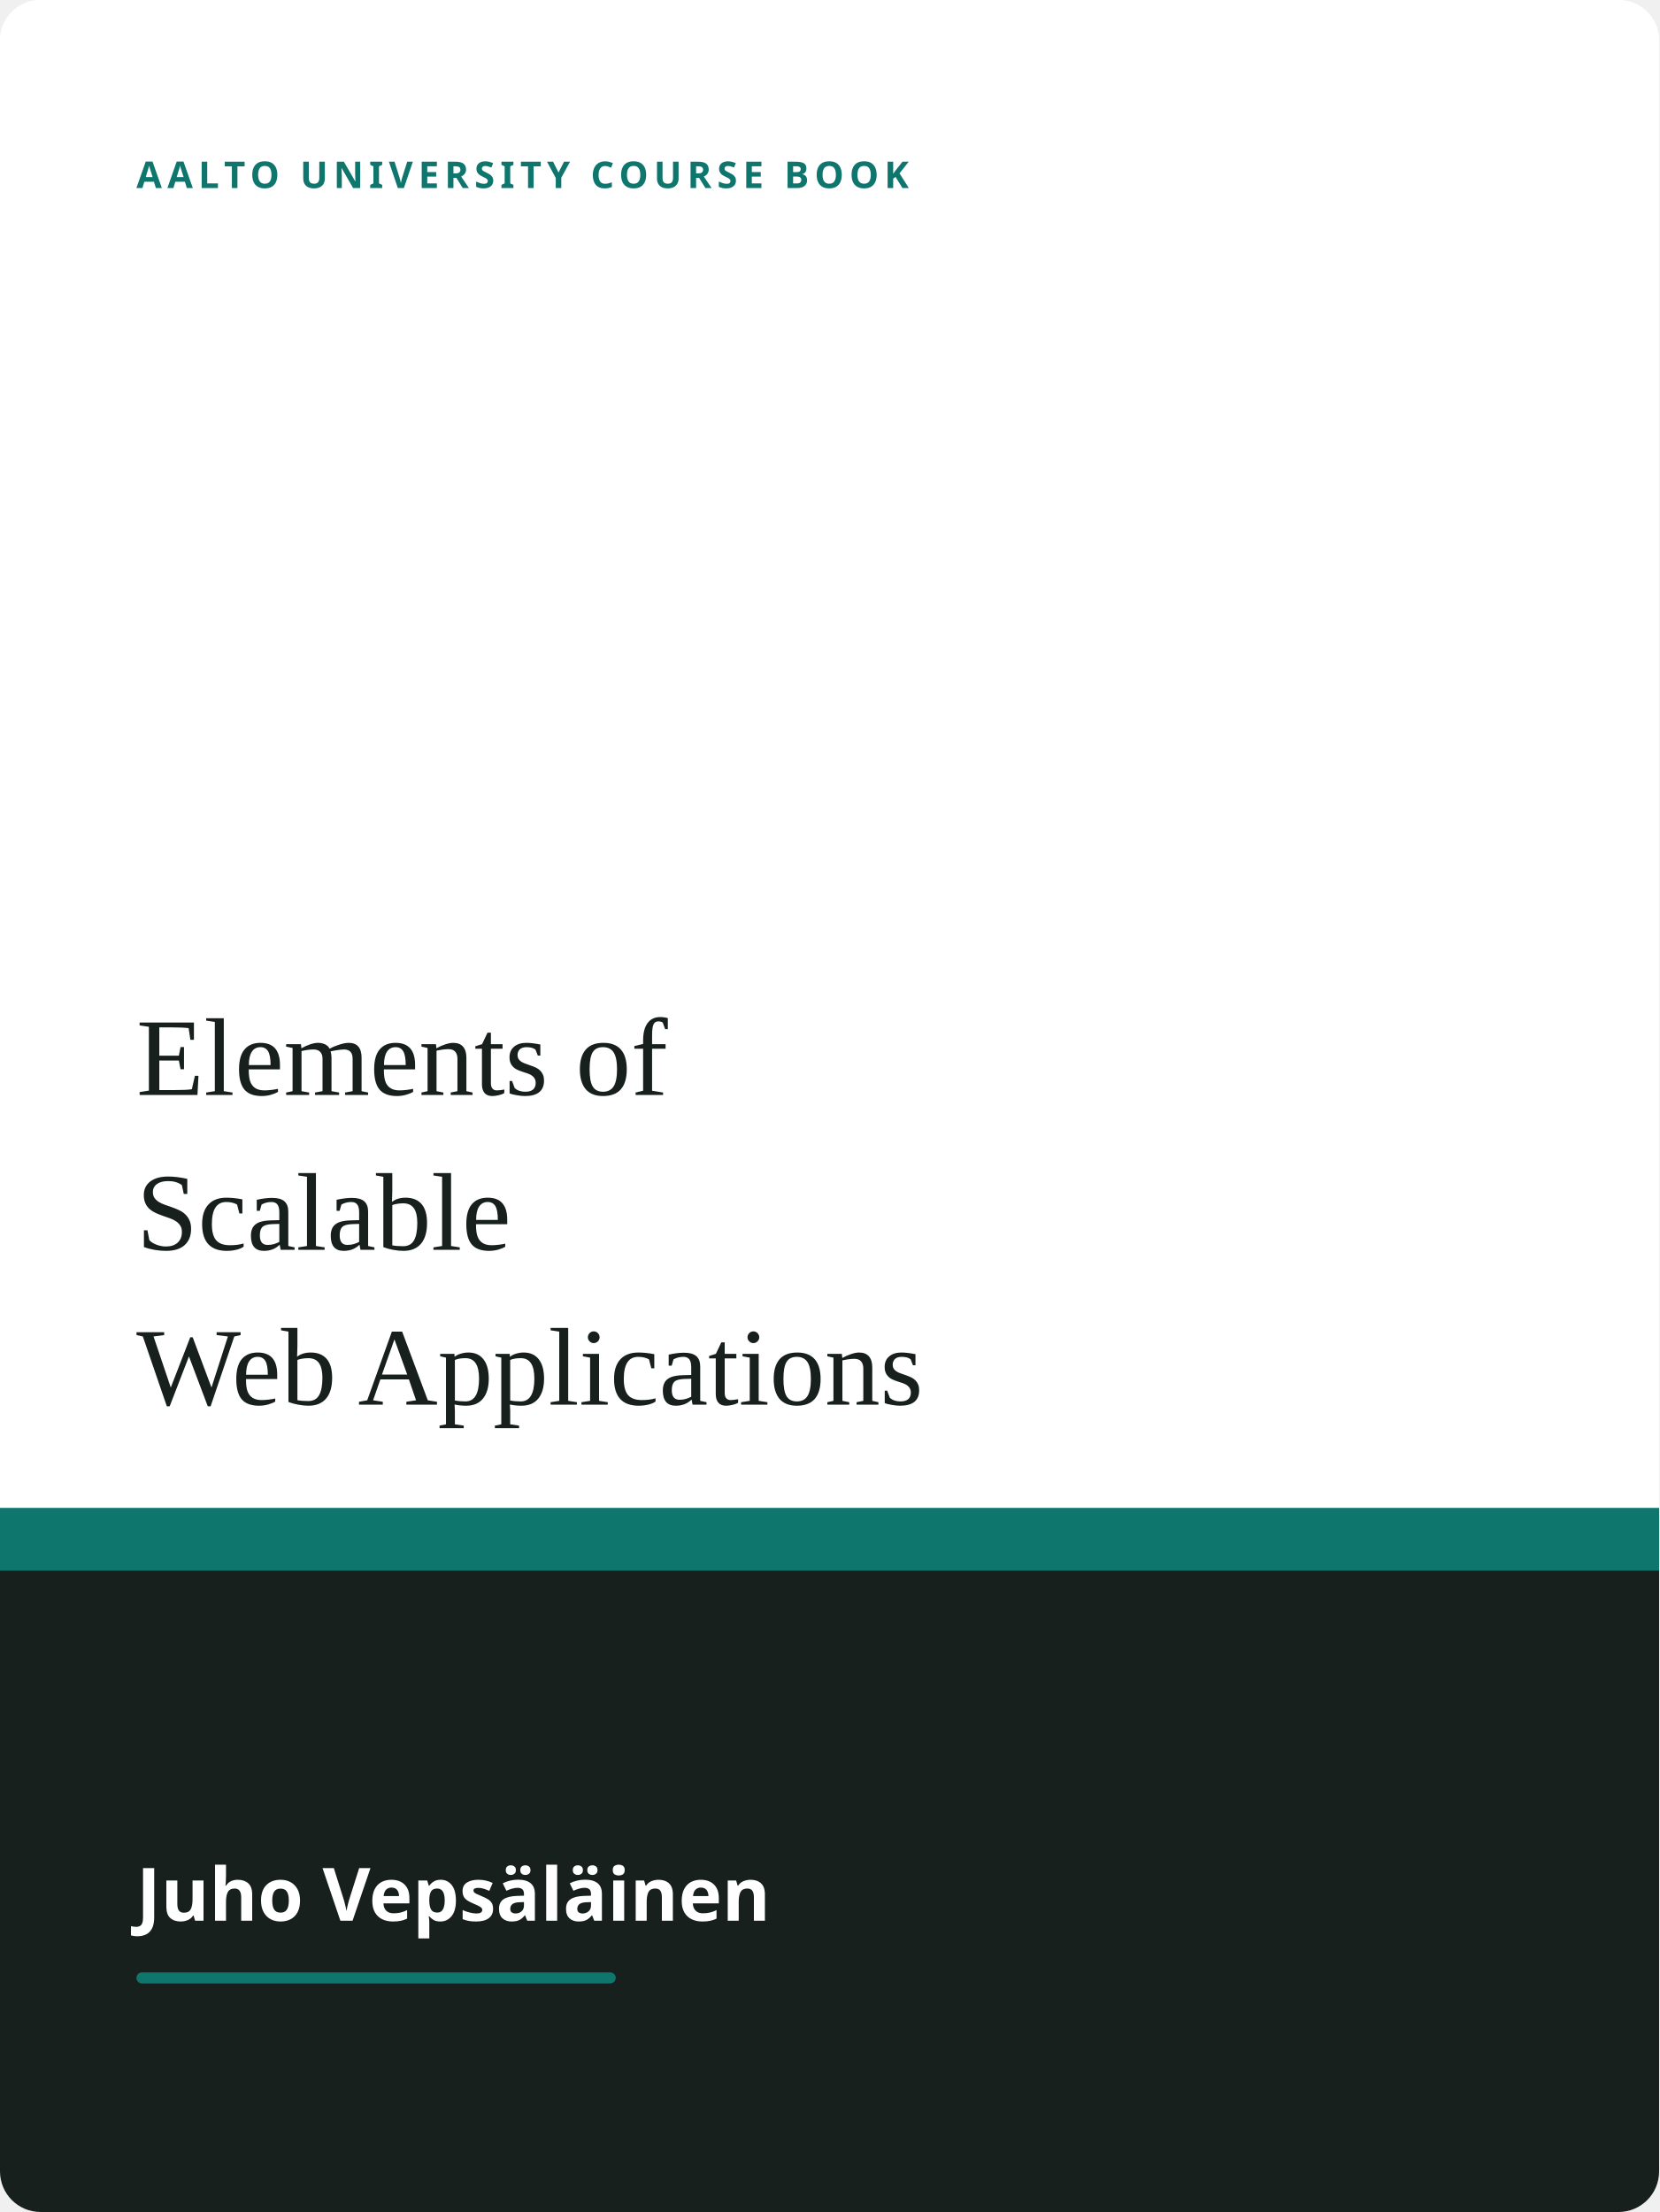
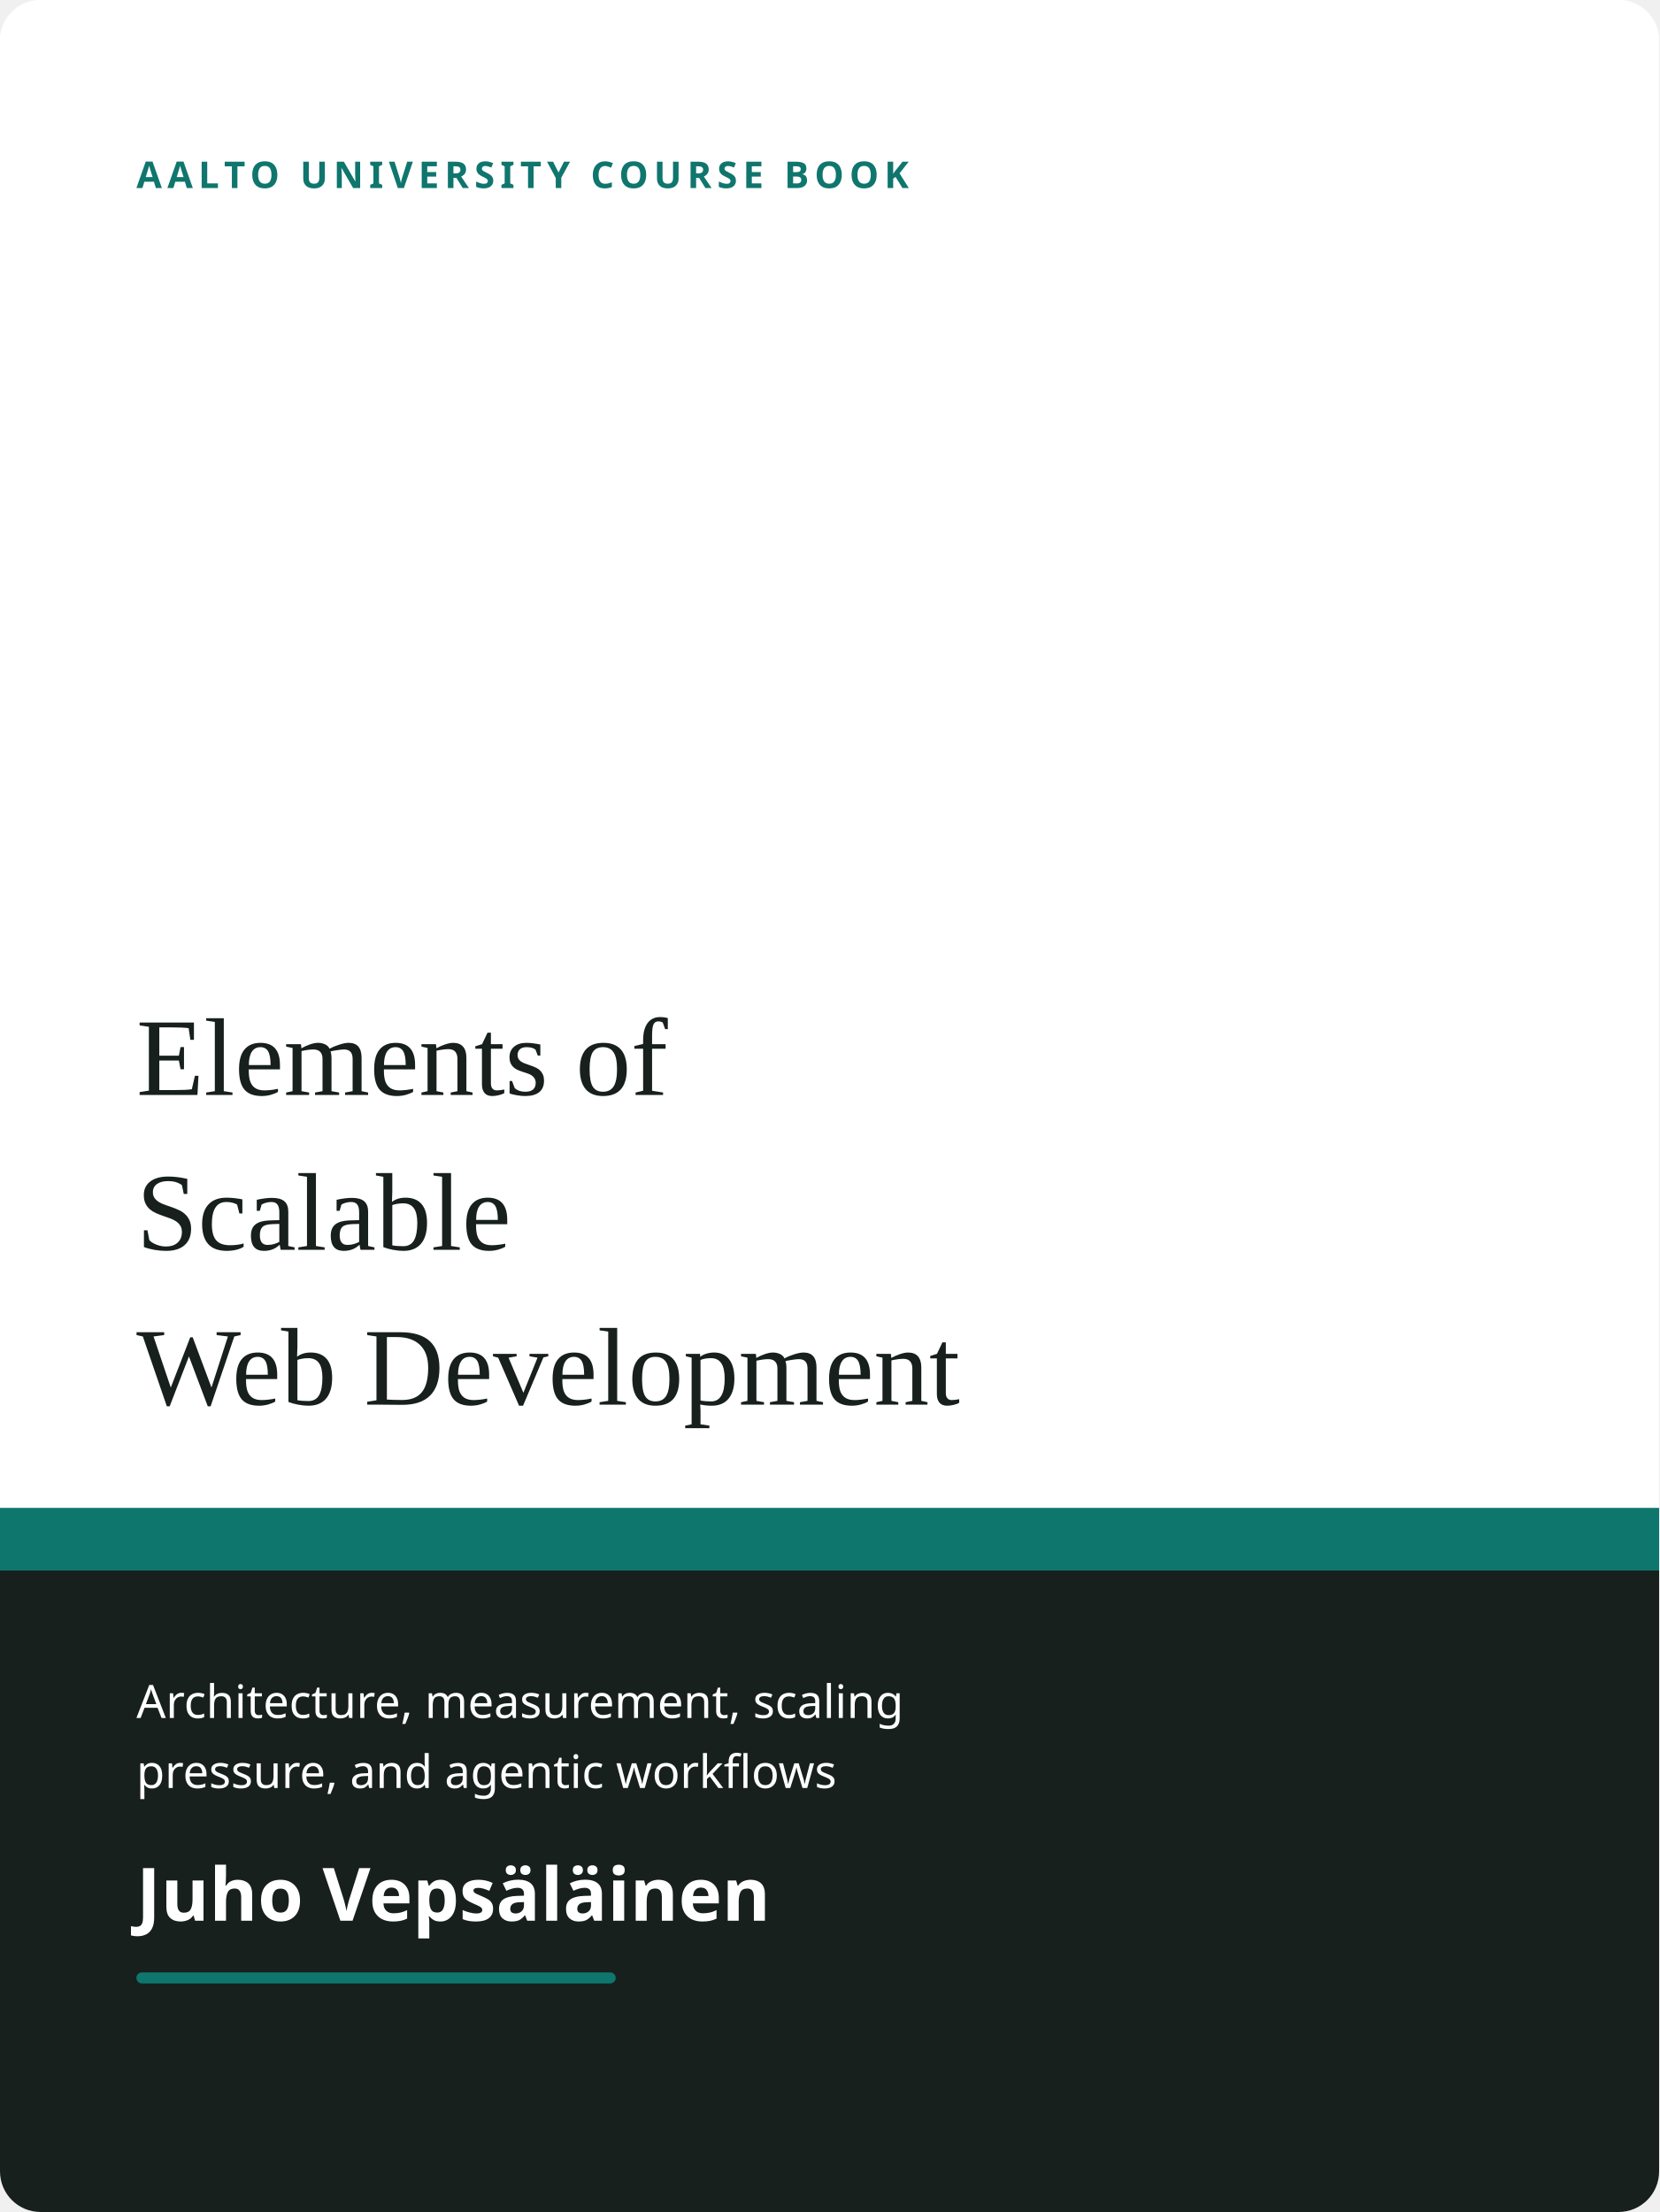
<svg xmlns="http://www.w3.org/2000/svg" viewBox="0 0 900 1200" role="img" aria-labelledby="title description">
  <defs>
    <clipPath id="cover-clip">
      <rect width="900" height="1200" rx="22" />
    </clipPath>
  </defs>
  <rect width="900" height="1200" fill="#ffffff" rx="22" />
  <g clip-path="url(#cover-clip)">
    <rect width="900" height="1200" fill="#ffffff" />
    <rect y="818" width="900" height="34" fill="#0f766e" />
    <rect y="852" width="900" height="348" fill="#17201d" />
  </g>
  <text x="74" y="102" fill="#0f766e" font-family="Avenir Next, Segoe UI, system-ui, sans-serif" font-size="20" font-weight="700" letter-spacing="3">AALTO UNIVERSITY COURSE BOOK</text>
  <g fill="#17201d" font-family="Georgia, Cambria, 'Times New Roman', serif" font-weight="500">
    <text x="74" y="594" font-size="60">Elements of</text>
    <text x="74" y="678" font-size="60">Scalable</text>
-     <text x="74" y="762" font-size="60">Web Applications</text>
+     <text x="74" y="762" font-size="60">Web Development</text>
+   </g>
+   <g fill="#ffffff" font-family="Avenir Next, Segoe UI, system-ui, sans-serif" font-size="25" font-weight="500">
+     <text x="74" y="932">Architecture, measurement, scaling</text>
+     <text x="74" y="970">pressure, and agentic workflows</text>
  </g>
  <text x="74" y="1042" fill="#ffffff" font-family="Avenir Next, Segoe UI, system-ui, sans-serif" font-size="40" font-weight="600">Juho Vepsäläinen</text>
  <rect x="74" y="1070" width="260" height="6" fill="#0f766e" rx="3" />
</svg>
